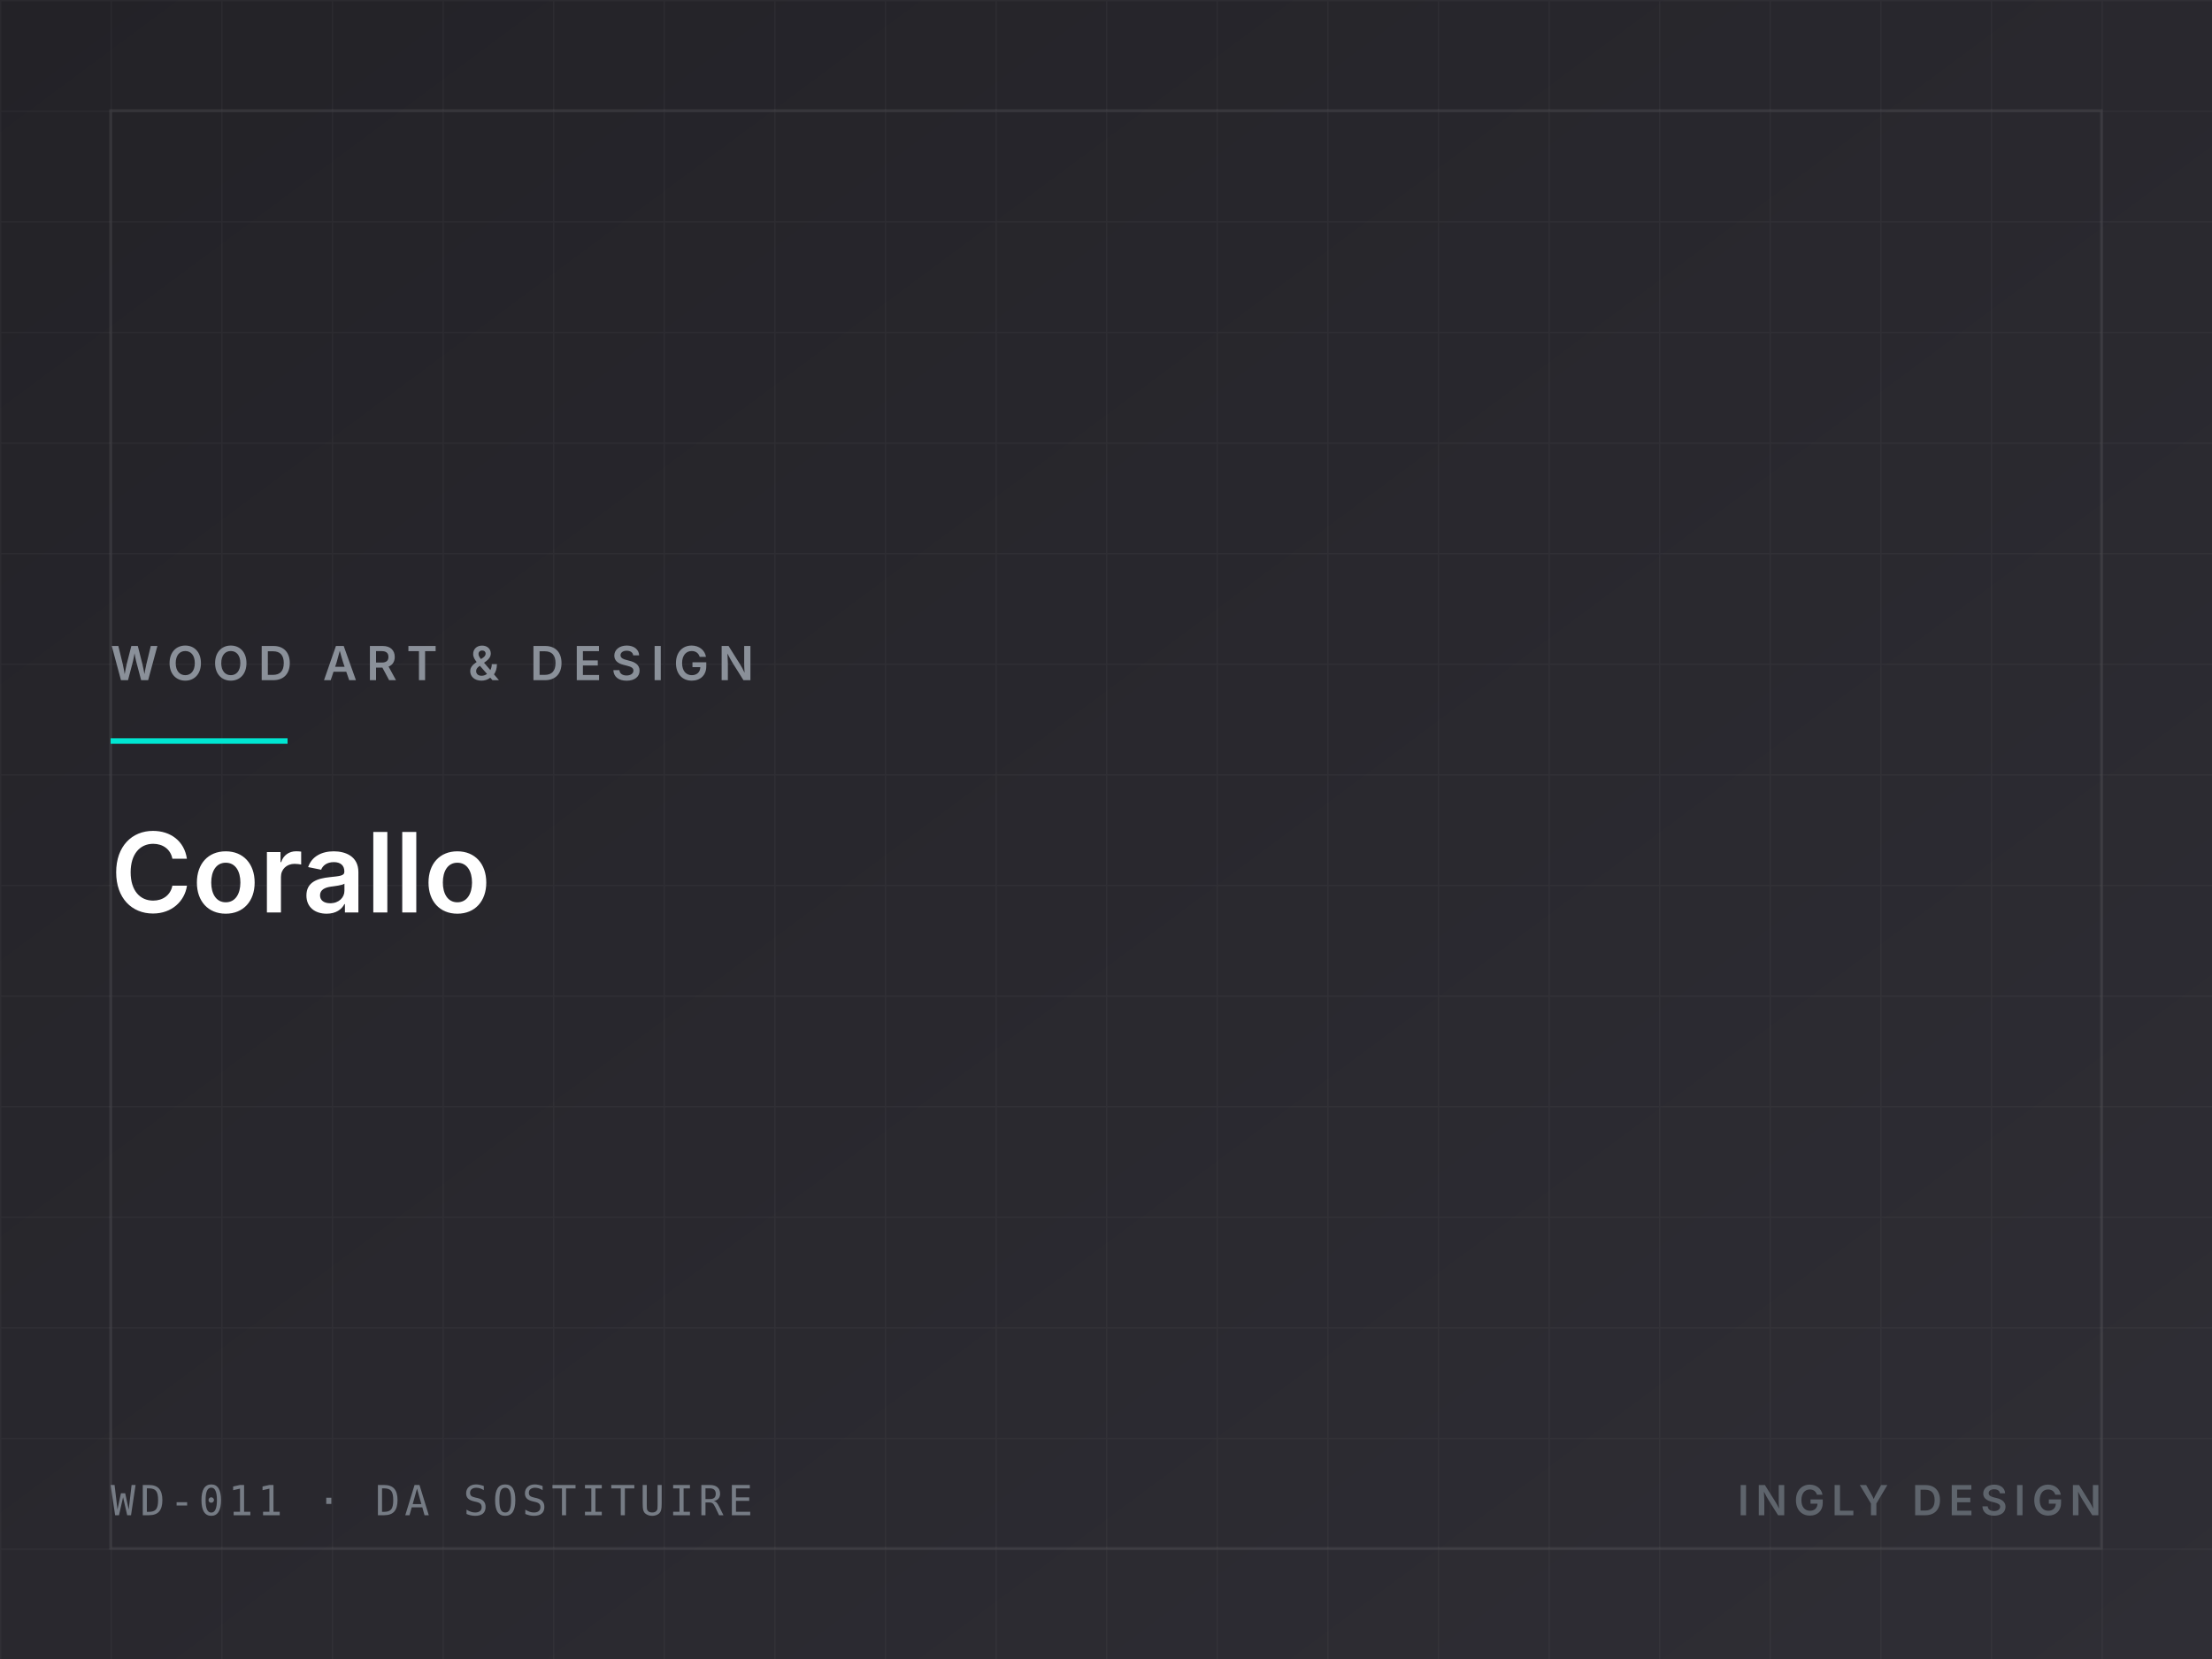
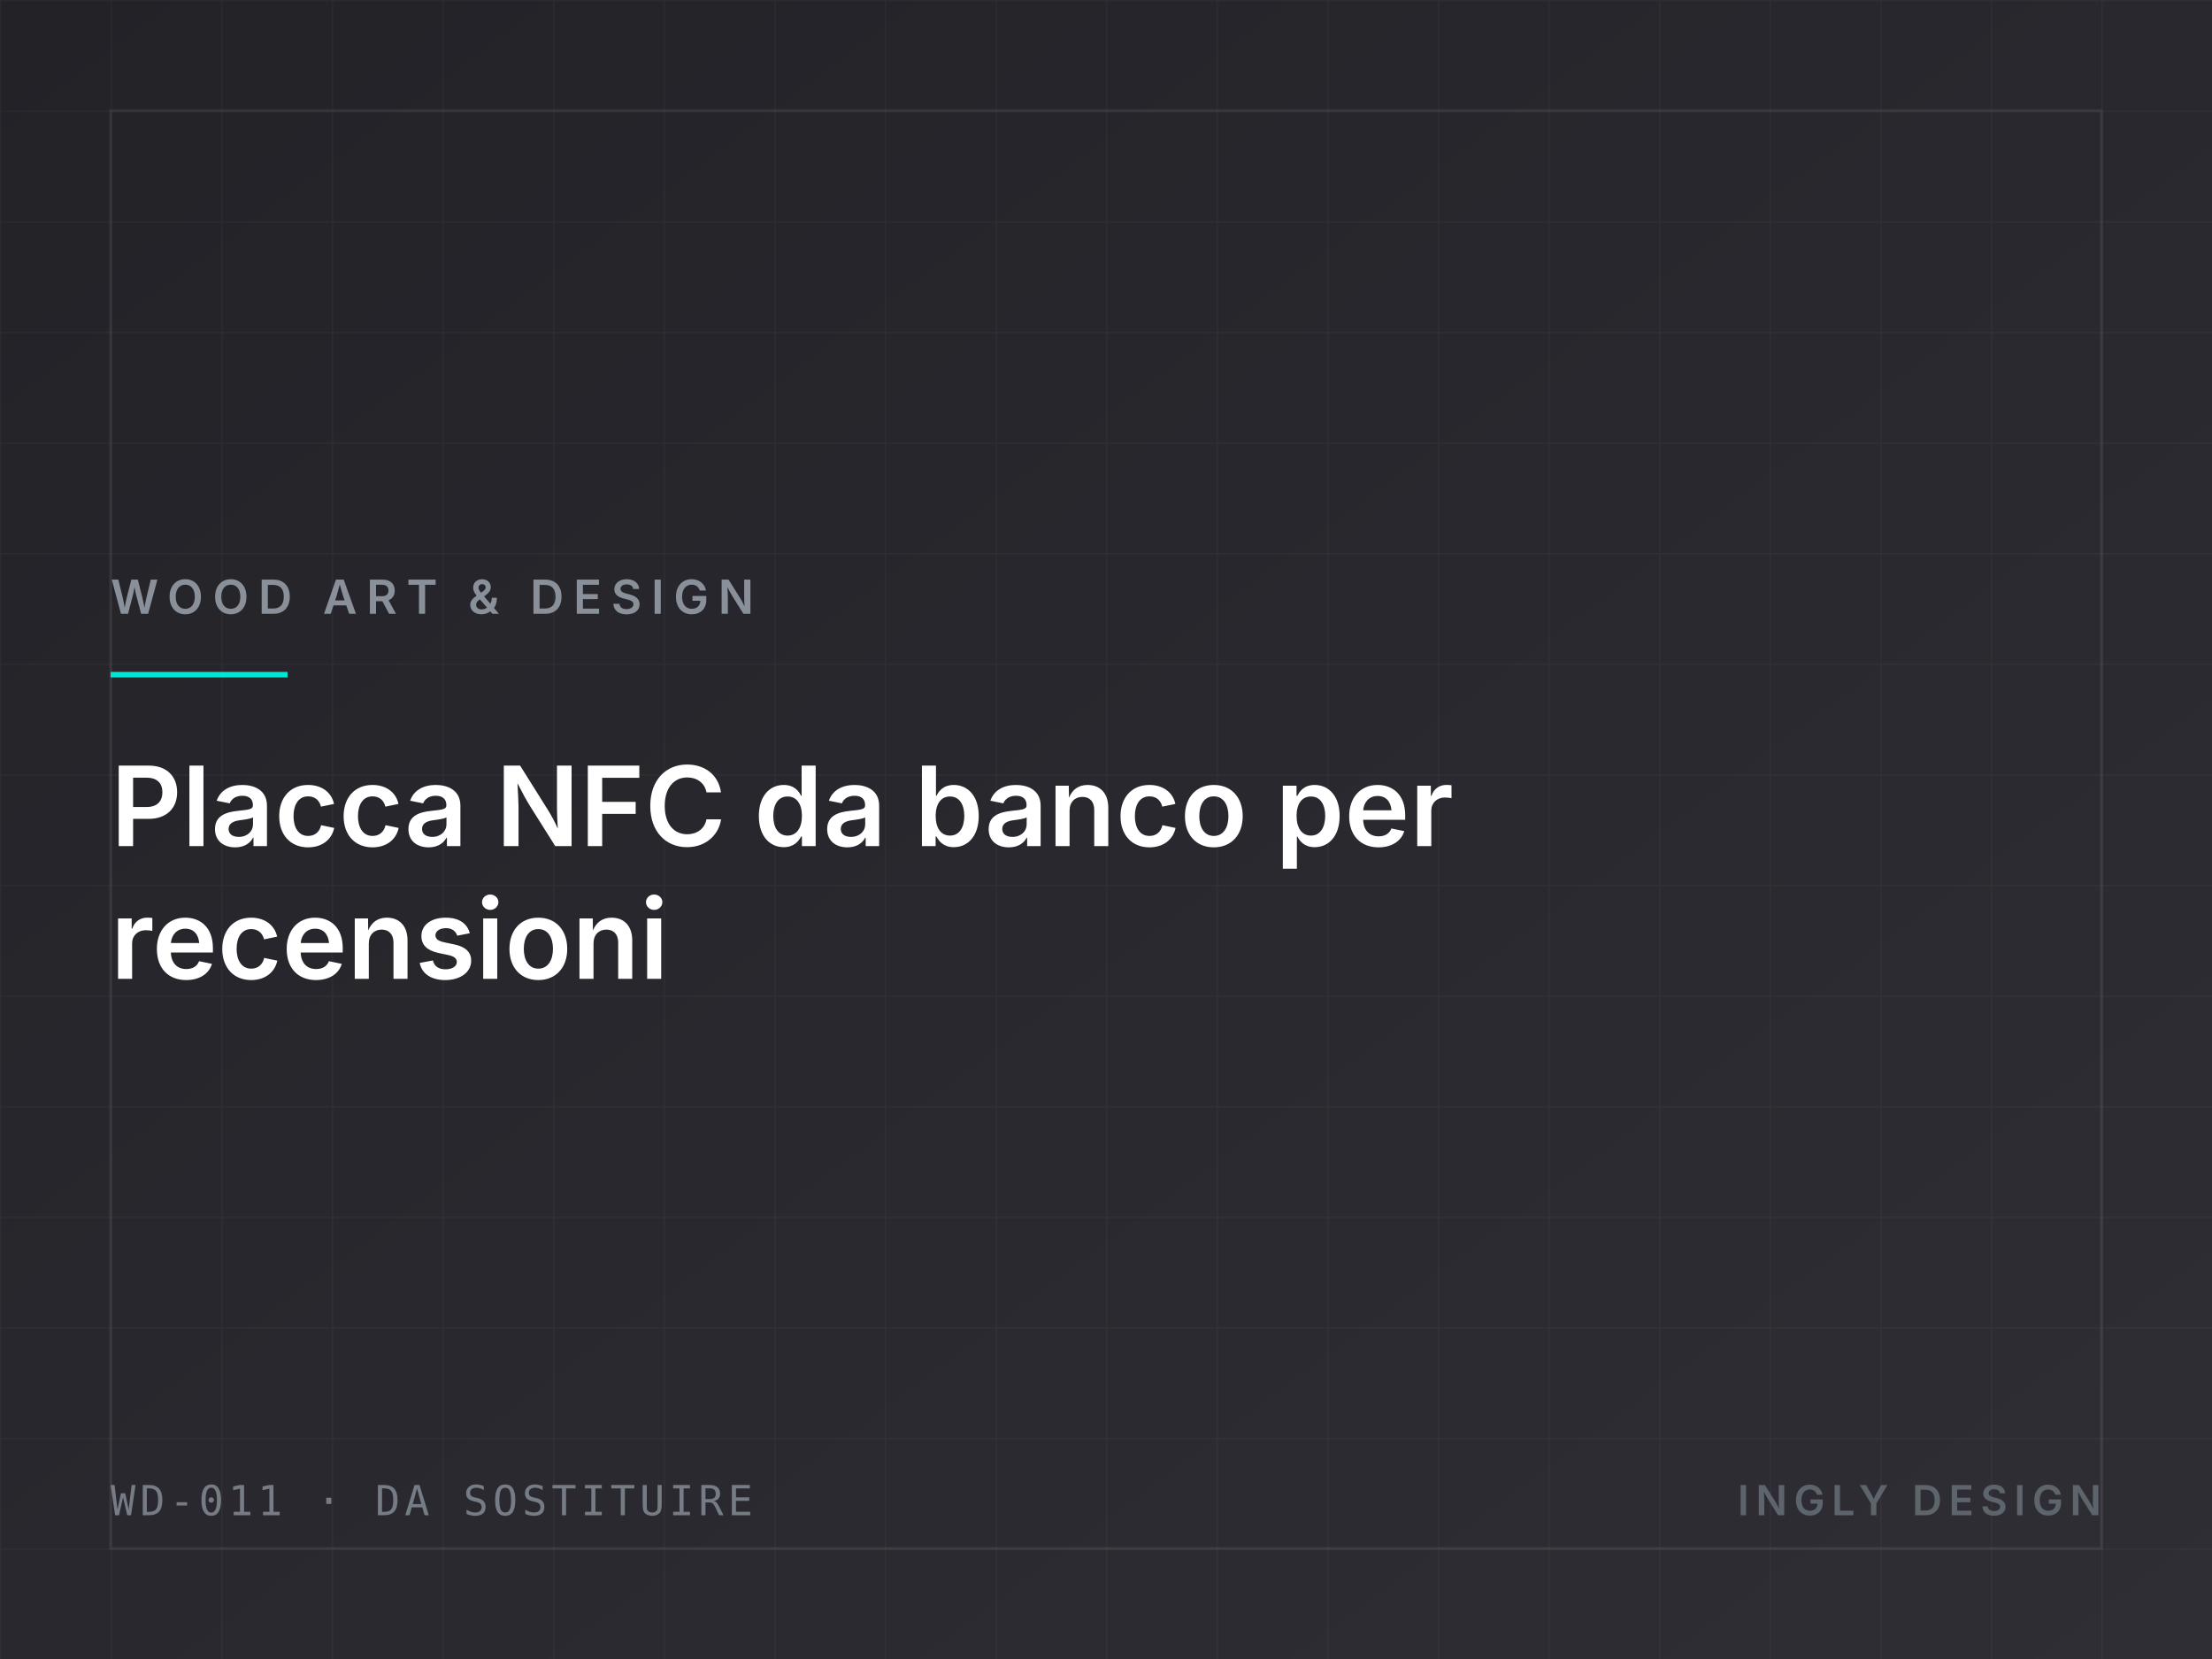
- <svg xmlns="http://www.w3.org/2000/svg" viewBox="0 0 800 600" width="800" height="600" role="img" aria-label="Corallo">
+ <svg xmlns="http://www.w3.org/2000/svg" viewBox="0 0 800 600" width="800" height="600" role="img" aria-label="Placca NFC da banco per recensioni">
  <defs>
    <linearGradient id="g" x1="0" y1="0" x2="1" y2="1">
      <stop offset="0" stop-color="#232227" />
      <stop offset="1" stop-color="#2F2E35" />
    </linearGradient>
    <pattern id="grid" width="40" height="40" patternUnits="userSpaceOnUse">
      <path d="M40 0H0V40" fill="none" stroke="#ffffff" stroke-opacity=".035" stroke-width="1" />
    </pattern>
  </defs>
  <rect width="800" height="600" fill="url(#g)" />
  <rect width="800" height="600" fill="url(#grid)" />
  <rect x="40" y="40" width="720" height="520" fill="none" stroke="#ffffff" stroke-opacity=".07" />
-   <line x1="40" y1="268" x2="104" y2="268" stroke="#00E6D2" stroke-width="2" />
-   <text x="40" y="246" font-family="system-ui,-apple-system,Segoe UI,sans-serif" font-size="17" font-weight="600" letter-spacing="3.4" fill="#8A9099">WOOD ART &amp; DESIGN</text>
-   <text x="40" y="330" font-family="system-ui,-apple-system,Segoe UI,sans-serif" font-size="40" font-weight="600" fill="#FFFFFF">Corallo</text>
+   <line x1="40" y1="244" x2="104" y2="244" stroke="#00E6D2" stroke-width="2" />
+   <text x="40" y="222" font-family="system-ui,-apple-system,Segoe UI,sans-serif" font-size="17" font-weight="600" letter-spacing="3.4" fill="#8A9099">WOOD ART &amp; DESIGN</text>
+   <text x="40" y="306" font-family="system-ui,-apple-system,Segoe UI,sans-serif" font-size="40" font-weight="600" fill="#FFFFFF">Placca NFC da banco per</text>
+   <text x="40" y="354" font-family="system-ui,-apple-system,Segoe UI,sans-serif" font-size="40" font-weight="600" fill="#FFFFFF">recensioni</text>
  <text x="40" y="548" font-family="ui-monospace,SFMono-Regular,Menlo,monospace" font-size="15" letter-spacing="1.6" fill="#767C85">WD-011 · DA SOSTITUIRE</text>
  <text x="760" y="548" text-anchor="end" font-family="system-ui,-apple-system,Segoe UI,sans-serif" font-size="15" font-weight="600" letter-spacing="2.4" fill="#5E646C">INGLY DESIGN</text>
</svg>
